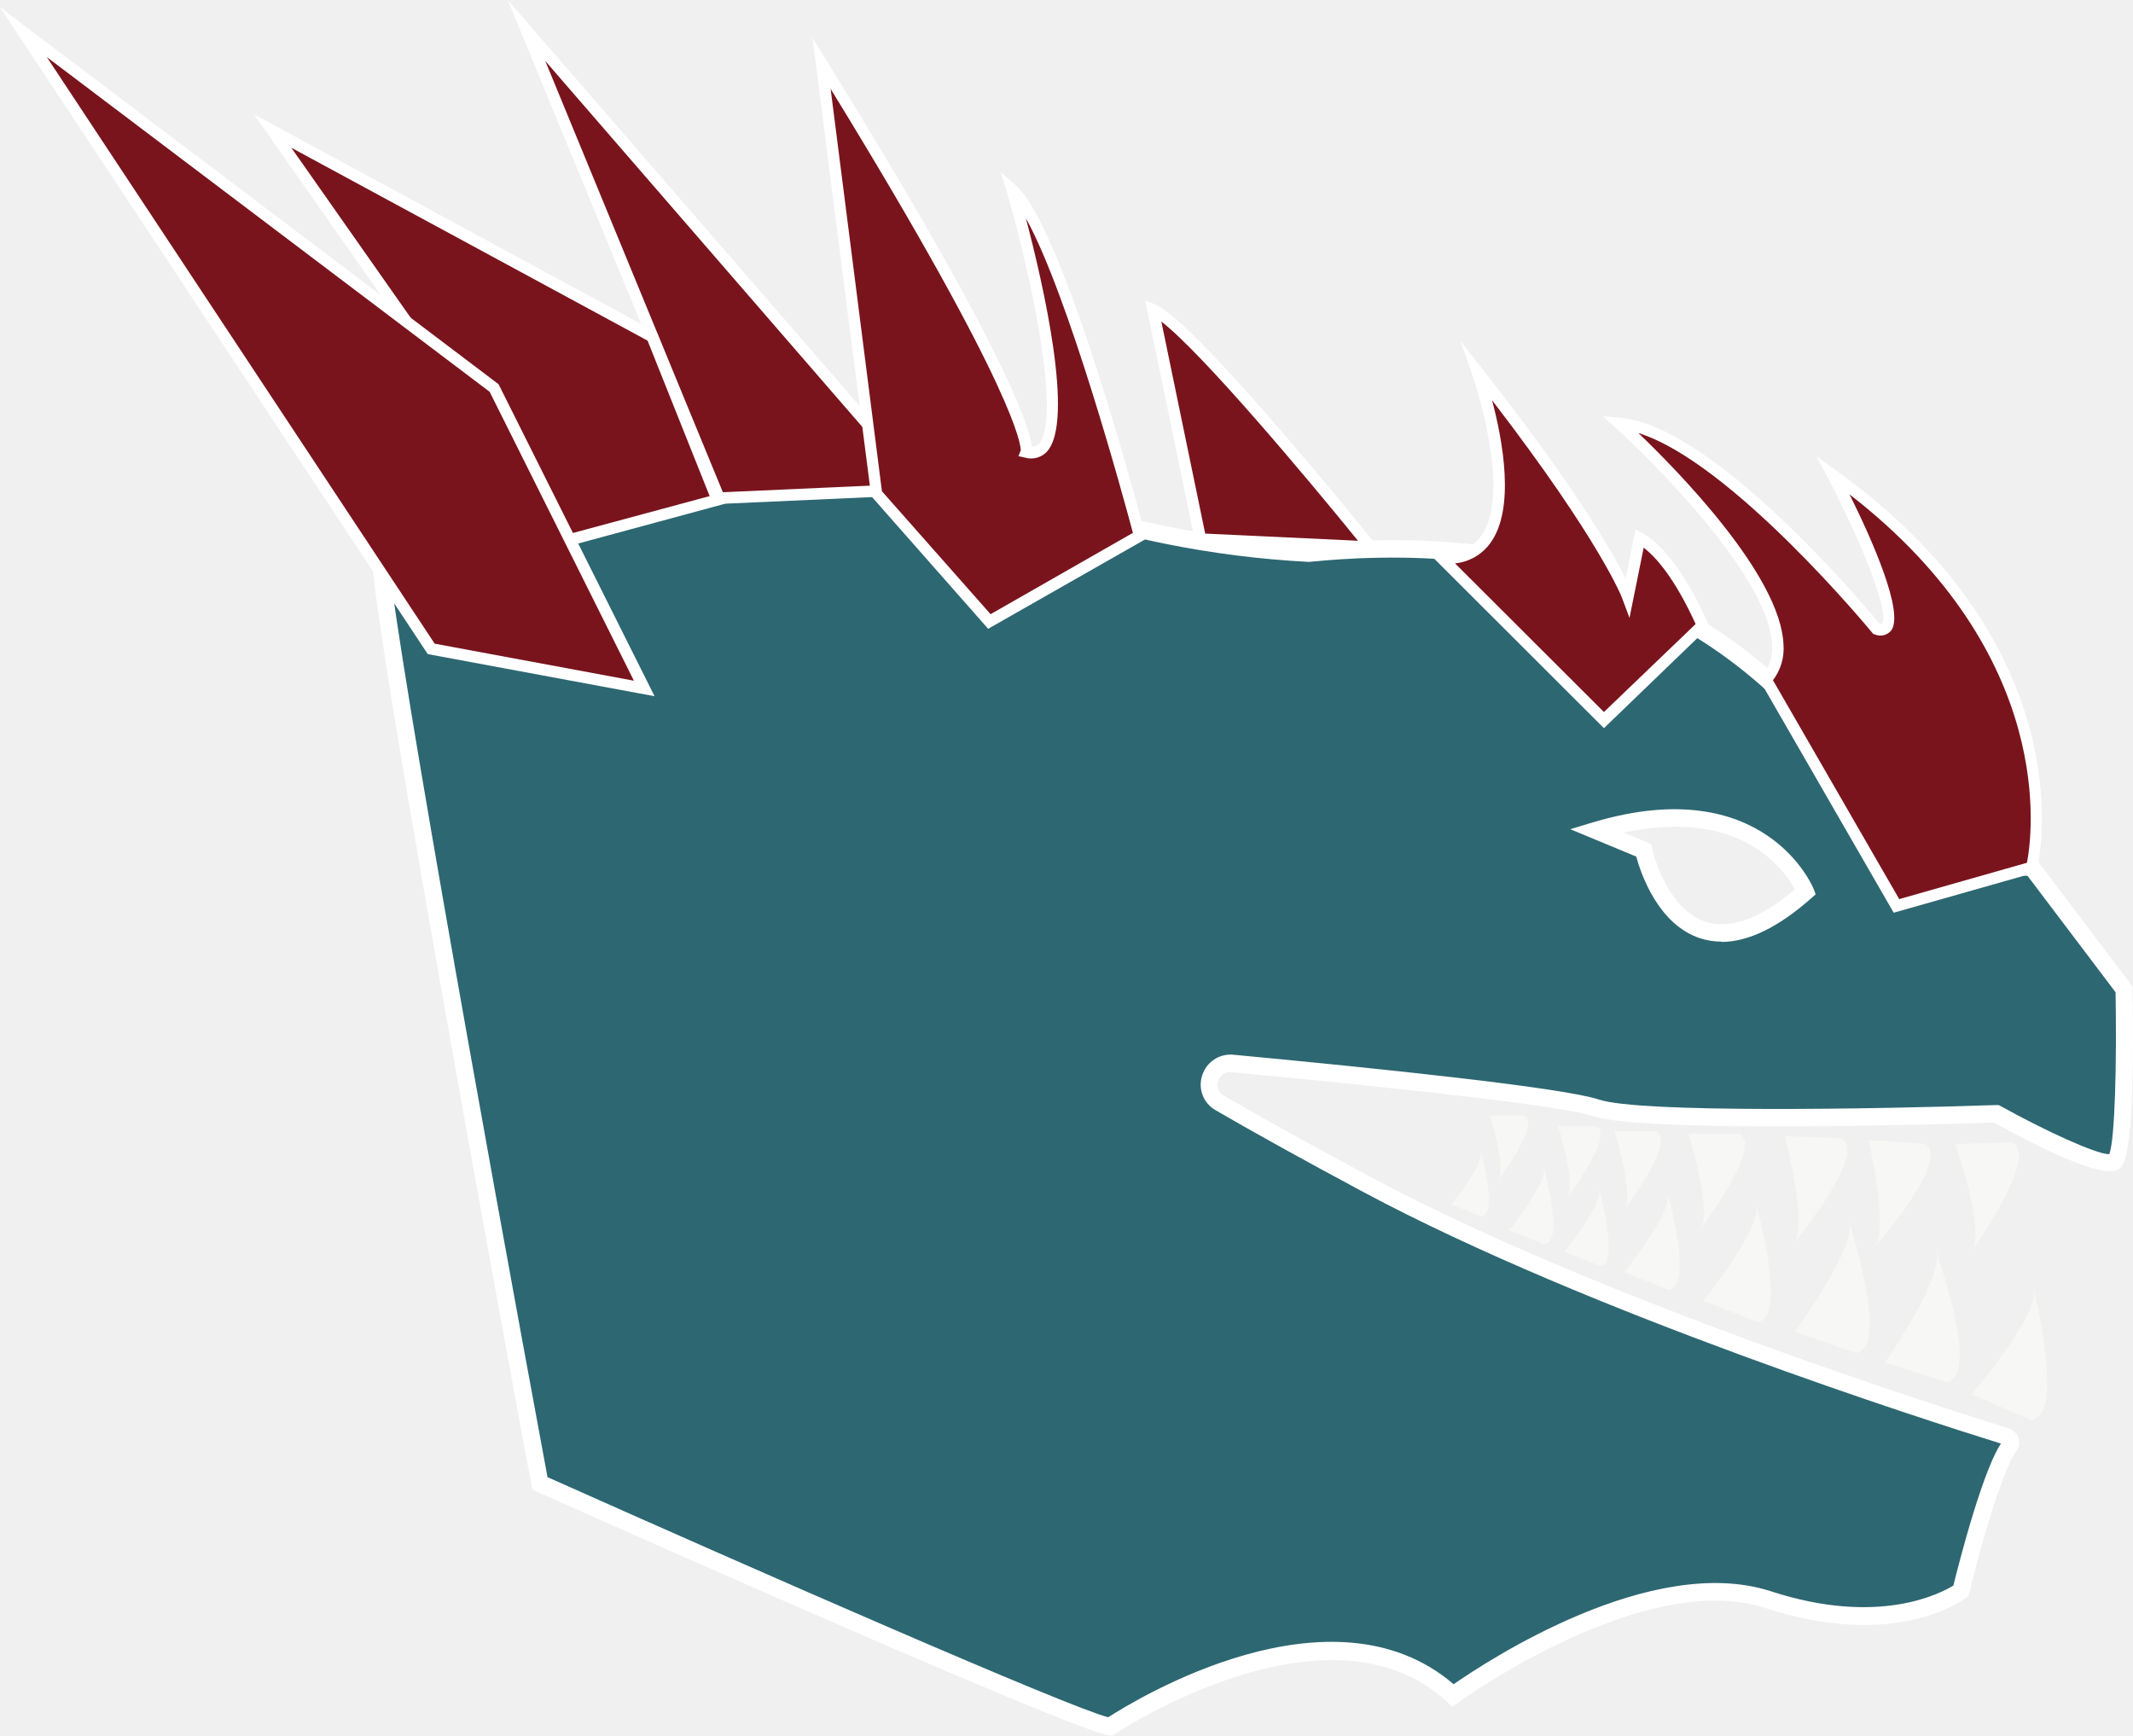
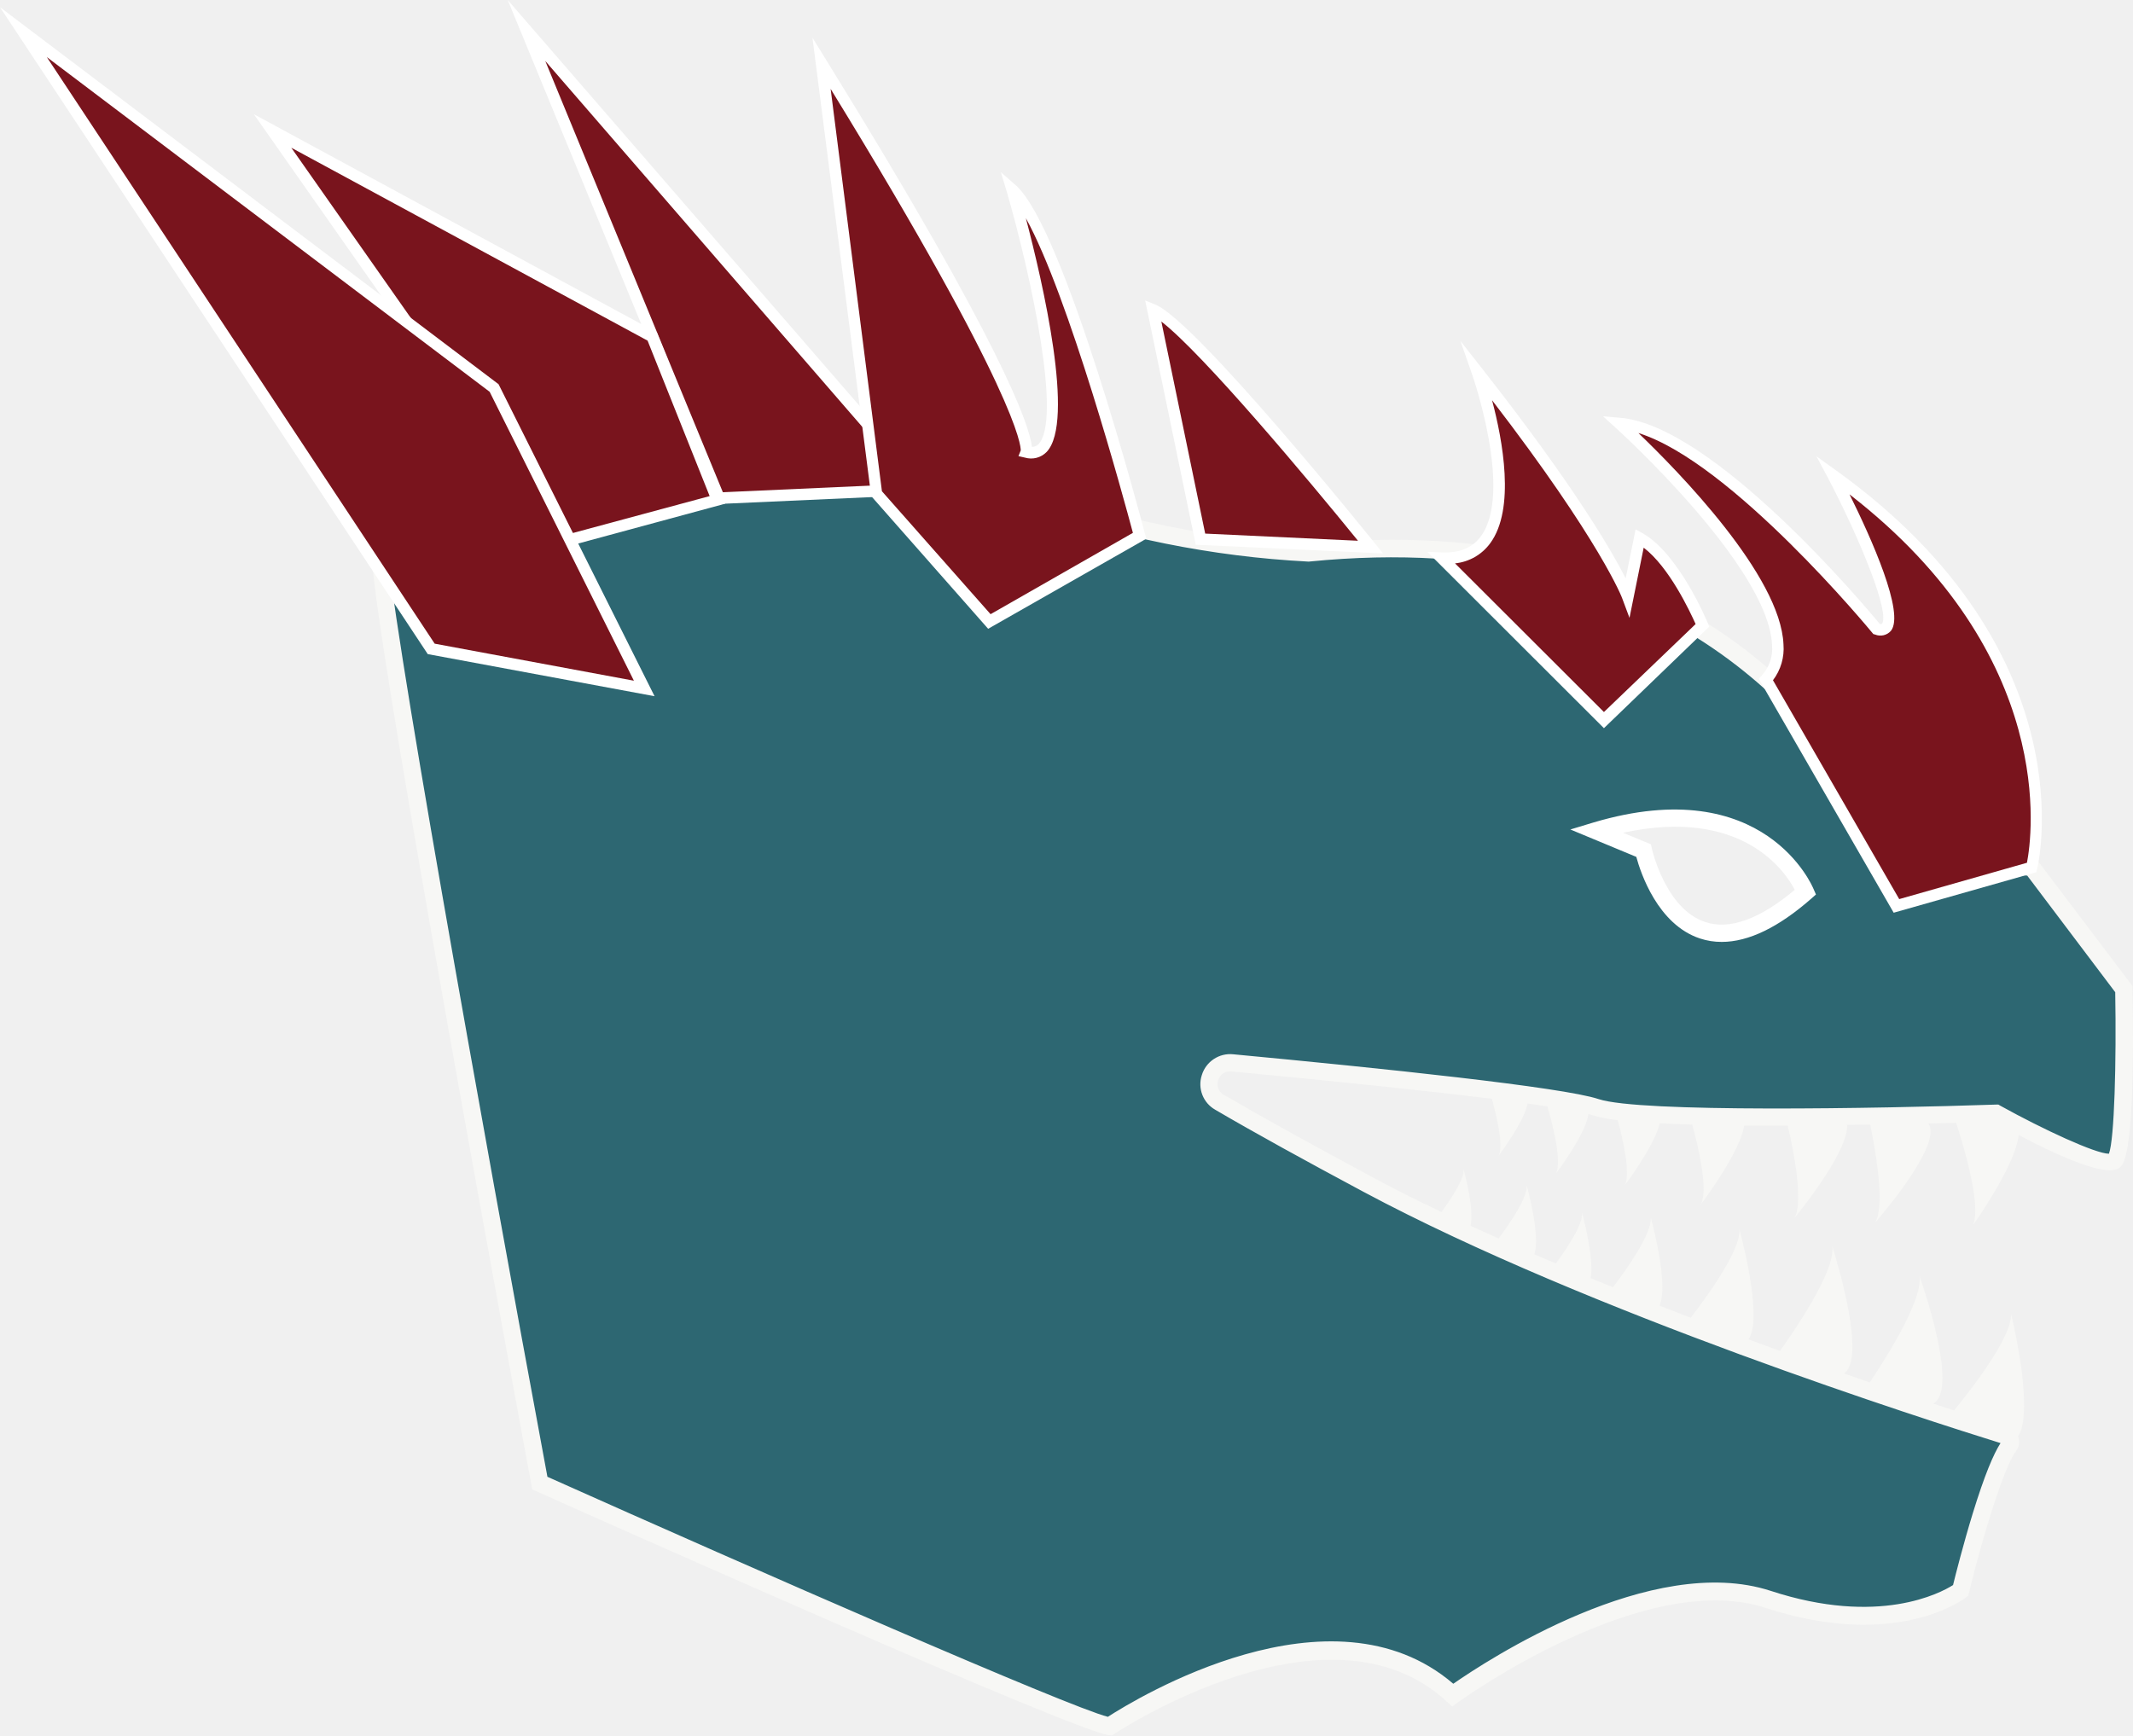
<svg xmlns="http://www.w3.org/2000/svg" viewBox="0 0 369.7 300.88">
-   <g id="f100fb5f-2d29-4764-b18c-14b10c0fbbf4" data-name="Layer 2">
-     <g id="e693222e-3d4b-400e-8921-fe8b7d647d5d" data-name="Layer 1">
+   <g id="a76301e6-4b98-4b39-8ffe-5d41fb07eaa5" data-name="Layer 2">
+     <g id="b804cddb-1fac-4c3e-b6b5-830a5aa9e693" data-name="Layer 1">
      <path d="M368.11,171.44l-15.94-21.08s-17.48-1.55-23.13-5.15-25.19-57.06-102.3-49.35a166.94,166.94,0,0,1-48.32-9.76c-25.19-9.24-46.72-13.87-67.27-9.24S69.51,89.7,65.91,94.33C63.8,97.05,93.58,257.18,93.58,257.18s92.84,41.51,98.79,42.15c0,0,37.84-25.46,59.44-5.4,0,0,32.51-23.79,54.62-16.61s33.4-1.55,33.4-1.55,6.18-25.69,9.78-26.21c0,0-68.37-20.56-112.58-44.19-11.54-6.18-19.78-10.79-25.63-14.2a3.69,3.69,0,0,1,2.21-6.86c21,2,56.56,5.53,63,7.69,9.26,3.08,69.4,1,69.4,1s18.5,10.26,20.55,8.21S368.11,171.44,368.11,171.44Zm-83.27-24L276.61,144c28.79-8.58,36.32,10.61,36.32,10.61C290.66,174.18,284.84,147.44,284.84,147.44Z" style="fill:#2d6772" />
-       <path d="M350,250.08a2.53,2.53,0,0,1-.5,1.43c-2.06,2.72-5.71,14.33-8.18,24.61l-.13.52-.41.32c-.49.38-12.19,9.16-34.79,1.79-21.13-6.87-52.94,16.15-53.26,16.39l-1,.73-.91-.84c-20.49-19-57.22,5.3-57.59,5.54l-.45.31-.54-.06c-6-.65-89.72-38-99.24-42.27l-.72-.33-.14-.77C92,257.05,84.58,217,77.48,177,63,95.64,64,94.35,64.72,93.41c4.33-5.56,27.33-13.81,46.1-18,18.57-4.19,39-1.4,68.11,9.3a167.49,167.49,0,0,0,47.75,9.67C291.83,87.89,316.74,125,326.12,139c1.57,2.33,3.05,4.54,3.72,5,4.39,2.8,17.7,4.51,22.46,4.93l.66.06,16.65,22v.49c.24,12.94.08,28.81-2,30.88-.71.7-2.83,2.83-22-7.76-5.78.19-60.4,1.91-69.5-1.12-4.64-1.55-26.89-4.25-62.67-7.62a2.13,2.13,0,0,0-2.31,1.54,2.08,2.08,0,0,0,1,2.53c6.8,3.95,15.4,8.72,25.58,14.18,39.53,21.13,99.19,40,110.45,43.5a2.55,2.55,0,0,1,1.79,2.53Zm-255.06,6c36.19,16.17,90.28,39.87,97.14,41.61,4.8-3.1,38.71-23.87,59.87-5.73,5.76-4,34.32-22.82,55-16.11,18.74,6.11,29.46.32,31.62-1,.42-1.72,1.78-7.09,3.42-12.44,2.07-6.72,3.6-10.28,4.81-12.17-12.62-3.92-71.28-22.64-110.42-43.56-10.21-5.47-18.85-10.25-25.68-14.22a5.08,5.08,0,0,1-2.34-6,5.14,5.14,0,0,1,5.45-3.62c25.47,2.4,57.13,5.69,63.33,7.77,7.12,2.37,48.17,1.65,68.88.95l.41,0,.37.2c7.45,4.14,16.49,8.34,18.79,8.32,1-2.57,1.3-15.92,1.09-28.07l-15.25-20.17c-3.33-.33-17.82-1.93-23.14-5.31-1.2-.77-2.48-2.67-4.6-5.83-9.11-13.58-33.31-49.64-96.74-43.3h-.18a169.91,169.91,0,0,1-48.81-9.85C149.32,77,129.45,74.27,111.48,78.32,90.61,83,70.94,91,67.29,95,66.9,102.12,83.46,194.5,94.91,256.13Zm203.47-92.85a11.88,11.88,0,0,1-3.76-.59c-7.35-2.42-10.31-11.42-11.05-14.15l-11.43-4.75,4-1.21c29.77-8.86,38.07,11.3,38.15,11.5l.38,1-.79.7C308.22,160.77,303,163.28,298.38,163.28Zm-17.07-18.93,4.83,2,.17.76c0,.11,2.37,10.46,9.26,12.72,4.23,1.39,9.44-.5,15.51-5.6C309.28,150.85,301.76,139.91,281.31,144.35Z" style="fill:#fff" />
-       <path d="M341.72,241.69S354.4,227,352.35,222.84c0,0,5.82,23-.35,23.3Z" style="fill:#f7f7f5" />
-       <path d="M311.07,230.83s11.59-15.61,9.25-19.56c0,0,7.45,22.49,1.32,23.27Z" style="fill:#f7f7f5" />
-       <path d="M295.27,225.47s10.94-13.49,9-17.11c0,0,5.8,20.35.3,20.82Z" style="fill:#f7f7f5" />
-       <path d="M281.53,220.53s9-11.1,7.41-14.08c0,0,4.77,16.75.25,17.14Z" style="fill:#f7f7f5" />
-       <path d="M271.17,217s7.18-8.85,5.91-11.23c0,0,3.8,13.37.19,13.67Z" style="fill:#f7f7f5" />
-       <path d="M261.57,213.27s7.19-8.86,5.91-11.24c0,0,3.81,13.37.2,13.67Z" style="fill:#f7f7f5" />
-       <path d="M251.57,208.83s6.07-7.49,5-9.5c0,0,3.22,11.3.17,11.55Z" style="fill:#f7f7f5" />
-       <path d="M326.72,236.19s11.12-15.95,8.66-19.83c0,0,8.12,22.26,2,23.22Z" style="fill:#f7f7f5" />
-       <path d="M338.93,198.34s5.58,16.15,2.57,18.84c0,0,12.2-16.87,7.27-19.15Z" style="fill:#f7f7f5" />
-       <path d="M309.34,196.93s4.42,16.5,1.22,19c0,0,13.37-16,8.62-18.58Z" style="fill:#f7f7f5" />
-       <path d="M292.65,196.52s4.56,14.56,1.8,16.89c0,0,11.33-14.74,7-16.9Z" style="fill:#f7f7f5" />
-       <path d="M279.83,196.1s3.75,12,1.48,13.9c0,0,9.33-12.13,5.76-13.91Z" style="fill:#f7f7f5" />
-       <path d="M258.26,193.39s3.09,9.85,1.22,11.43c0,0,7.67-10,4.73-11.44Z" style="fill:#f7f7f5" />
-       <path d="M270.07,195.25s3.42,10.94,1.35,12.68c0,0,8.51-11.06,5.25-12.69Z" style="fill:#f7f7f5" />
-       <path d="M323.87,197.62s3.91,16.63.65,19c0,0,13.84-15.55,9.17-18.32Z" style="fill:#f7f7f5" />
+       <path d="M314.32,154.08c-.08-.2-8.37-20.36-38.14-11.5l-4,1.21,11.43,4.75c.74,2.73,3.7,11.73,11.05,14.15a11.88,11.88,0,0,0,3.76.59c4.63,0,9.83-2.51,15.54-7.52l.79-.7Zm-18.75,5.76c-6.89-2.26-9.24-12.61-9.26-12.72l-.17-.76-4.83-2c20.45-4.44,28,6.5,29.77,9.89C305,159.34,299.79,161.23,295.57,159.84Zm18.75-5.76c-.08-.2-8.37-20.36-38.14-11.5l-4,1.21,11.43,4.75c.74,2.73,3.7,11.73,11.05,14.15a11.88,11.88,0,0,0,3.76.59c4.63,0,9.83-2.51,15.54-7.52l.79-.7Zm-18.75,5.76c-6.89-2.26-9.24-12.61-9.26-12.72l-.17-.76-4.83-2c20.45-4.44,28,6.5,29.77,9.89C305,159.34,299.79,161.23,295.57,159.84Zm18.75-5.76c-.08-.2-8.37-20.36-38.14-11.5l-4,1.21,11.43,4.75c.74,2.73,3.7,11.73,11.05,14.15a11.88,11.88,0,0,0,3.76.59c4.63,0,9.83-2.51,15.54-7.52l.79-.7Zm-18.75,5.76c-6.89-2.26-9.24-12.61-9.26-12.72l-.17-.76-4.83-2c20.45-4.44,28,6.5,29.77,9.89C305,159.34,299.79,161.23,295.57,159.84Z" style="fill:#fff" />
+       <path d="M369.61,171.42v-.49l-16.64-22-.66-.06c-4.76-.42-18.08-2.13-22.46-4.93-.67-.42-2.15-2.63-3.72-5-9.38-14-34.29-51.09-99.44-44.62a167.49,167.49,0,0,1-47.75-9.67c-29.17-10.7-49.54-13.48-68.11-9.3-18.77,4.21-41.77,12.46-46.1,18C64,94.35,63,95.64,77.48,177c7.1,39.91,14.55,80,14.63,80.41l.14.78.72.32c9.52,4.26,93.22,41.62,99.23,42.27l.55.06.45-.31c.37-.24,37.1-24.57,57.59-5.54l.91.84,1-.73c.32-.24,32.13-23.25,53.26-16.39,22.6,7.37,34.3-1.41,34.78-1.79l.42-.32.12-.51c2.48-10.29,6.13-21.9,8.19-24.62a2.52,2.52,0,0,0,.5-1.42,2.45,2.45,0,0,0-.19-1.05c2.6-4-.34-17.53-1.21-21.25.17,4.13-7.2,13.48-9.89,16.75l-3.61-1.18c4.19-2.22-1-18.2-2.38-22.13.7,4.4-6.88,15.89-8.62,18.45l-4.44-1.53c3.72-2.72-.87-18.29-2.05-22.06.66,4.3-7.12,15.41-9.07,18.13-1.78-.64-3.6-1.3-5.44-2,2.34-3.52-.73-15.85-1.59-19.09.33,3.69-6.17,12.41-8.44,15.34l-5.4-2.09c1.49-3.34-.83-12.69-1.52-15.28.23,2.85-4.42,9.3-6.55,12.08l-3.88-1.58c.59-3.19-1-9.56-1.49-11.34.23,2-2.67,6.29-4.54,8.81l-3.72-1.59c1-2.88-.82-10.08-1.33-12,.24,2.11-3.05,6.82-4.87,9.25q-2.46-1.09-4.86-2.2c.63-2.62-.8-8.3-1.21-9.84.21,1.67-2.25,5.31-3.83,7.45-4.19-2-8.25-4-12.11-6.12-10.18-5.46-18.79-10.23-25.59-14.18a2.09,2.09,0,0,1-1-2.53,2.13,2.13,0,0,1,2.31-1.54c19.12,1.8,34.37,3.41,45.13,4.75.68,2.43,2.09,8,1.18,9.87,1-1.4,4.49-6.22,5-9.06l3.45.51c.63,2.16,2.61,9.38,1.49,11.62,1.19-1.6,5.19-7.18,5.61-10.3l.77.23a23.58,23.58,0,0,0,4.31.81c.87,3.22,2.26,9.2,1.24,11.28,1.24-1.67,5.22-7.24,6.05-10.72,1.76.1,3.65.17,5.63.22,1.06,3.89,2.78,11.24,1.52,13.8,1.6-2.14,6.85-9.48,7.48-13.63l7.54,0c1,4.21,2.77,13.08,1.2,16,2.08-2.56,9.32-11.85,9.09-16.11l4-.06c.8,3.78,2.7,13.92.87,17,2.33-2.71,11.58-13.85,9.23-17.18l4.8-.12c.76,2.3,4.58,14.18,2.9,17.79,1.7-2.44,7.48-11,7.94-15.68,15.22,8,17.07,6.1,17.71,5.46C369.69,200.23,369.85,184.36,369.61,171.42ZM365.53,200c-2.3,0-11.35-4.18-18.8-8.31l-.36-.21-.41,0c-20.71.7-61.76,1.42-68.88-.95-6.2-2.08-37.86-5.37-63.33-7.77a5.14,5.14,0,0,0-5.45,3.62,5.08,5.08,0,0,0,2.34,6c6.83,4,15.46,8.75,25.68,14.22,39.13,20.92,97.8,39.64,110.42,43.56-1.21,1.89-2.74,5.45-4.81,12.17-1.64,5.35-3,10.72-3.42,12.44-2.16,1.37-12.88,7.15-31.62,1-20.65-6.71-49.21,12.09-55,16.11-21.16-18.14-55.07,2.63-59.87,5.73-6.86-1.74-61-25.44-97.14-41.61C83.46,194.5,66.9,102.12,67.29,95c3.64-4,23.32-12,44.18-16.69,18-4,37.84-1.3,66.43,9.19a169.93,169.93,0,0,0,48.8,9.85h.19c63.43-6.34,87.63,29.73,96.74,43.3,2.12,3.16,3.4,5.06,4.6,5.83,5.32,3.38,19.81,5,23.14,5.31L366.62,172C366.83,184.11,366.48,197.46,365.53,200Z" style="fill:#f7f7f5" />
      <path d="M352.17,150.36s9.43-36.5-34.44-68c0,0,15.08,28.79,7.54,26.73,0,0-28.1-34.27-44.55-35.64,0,0,36.33,32.73,25.36,44.38L328.7,157Z" style="fill:#79141d" />
      <path d="M328.22,158.22l-23.38-40.56.51-.55a6.89,6.89,0,0,0,1.79-5.28c-.56-13.61-26.82-37.43-27.09-37.66l-2.2-2,2.95.25c16.09,1.34,42.14,32.25,45,35.73a.49.49,0,0,0,.37,0c1.46-1.83-3.71-14.56-9.34-25.31l-2-3.74,3.43,2.46c43.91,31.56,34.92,68.72,34.82,69.09l-.14.55Zm-20.92-40.3,21.88,37.94,22.14-6.3c.88-4.51,5.41-35.83-30.75-63.86,3.74,7.53,9.63,20.61,7.17,23.66A2.43,2.43,0,0,1,325,110l-.31-.09-.2-.24c-.26-.32-24.41-29.59-40.51-34.6,6.83,6.55,24.65,24.72,25.14,36.64A9.06,9.06,0,0,1,307.3,117.92Z" style="fill:#fff" />
      <path d="M295.07,108.42s-4.75-11.69-10.92-15.12l-2.06,10.16s-4-10.84-26-38.95c0,0,11.65,32.94-6.17,32.26L278,124.83Z" style="fill:#79141d" />
      <path d="M278,126.23l-30.6-30.56,2.55.1c3,.11,5.25-.79,6.71-2.79,5.63-7.64-1.45-27.93-1.53-28.14l-2-5.73,3.75,4.78c15.91,20.26,22.44,31.54,24.89,36.37l1.72-8.5,1.19.66C291,96,295.8,107.55,296,108l.25.63ZM252.19,97.66,278,123.43l15.89-15.25c-1-2.23-4.58-9.87-9-13.24l-2.46,12.17-1.23-3.3c0-.1-3.81-10-22.59-34.43,1.83,6.89,4.07,18.83-.32,24.79A8.61,8.61,0,0,1,252.19,97.66Z" style="fill:#fff" />
      <path d="M237.54,94.84S206.7,56.46,199.85,53.71l8.22,39.76Z" style="fill:#79141d" />
      <path d="M239.71,95.94l-32.46-1.51-8.76-42.34,1.73.7c7,2.8,36.84,39.85,38.1,41.42ZM208.89,92.5l26.48,1.24c-8.57-10.57-26.91-32.46-34.08-38Z" style="fill:#fff" />
      <polygon points="160.15 84.76 91.26 5.29 124.63 86.36 160.15 84.76" style="fill:#79141d" />
      <path d="M124,87.39,88,0l74.25,85.67ZM94.51,10.57l30.78,74.76L158,83.86Z" style="fill:#fff" />
      <path d="M197.53,92.86s-13.81-52.75-22.14-60c0,0,13.94,48.17,2.49,45.58,0,0,2.46-6-35.49-67.4l9.52,74.6,19.57,22.15Z" style="fill:#79141d" />
      <path d="M171.27,109,151,86,140.82,6.54l2.42,3.92c30.5,49.33,35.17,63.2,35.62,67A1.54,1.54,0,0,0,180,77c4-4.26-1.1-28.57-5.53-43.87l-1-3.29,2.57,2.26c8.46,7.41,21.88,58.38,22.44,60.55l.2.74ZM152.86,85.16l18.83,21.31,24.67-14.1c-1.49-5.59-11.14-41.18-18.55-54.54,2.93,11.15,8.53,35.28,3.61,40.5a3.74,3.74,0,0,1-3.76,1l-1.14-.26.4-1c0-.77-.42-9.68-32.95-62.66Z" style="fill:#fff" />
      <polygon points="113.03 58.34 47.23 22.7 97.27 93.98 124.31 86.65 113.03 58.34" style="fill:#79141d" />
      <path d="M96.85,95.13,44,19.8l69.85,37.84,11.83,29.68ZM50.49,25.61,97.68,92.83,123,86,112.24,59.05Z" style="fill:#fff" />
      <polygon points="85.62 67.25 4.05 5.57 74.74 112.49 111.66 119.34 85.62 67.25" style="fill:#79141d" />
      <path d="M113.45,120.69l-39.31-7.3L0,1.25,86.41,66.6Zm-38.11-9.11L109.87,118l-25-50.08L8.11,9.89Z" style="fill:#fff" />
    </g>
  </g>
</svg>
